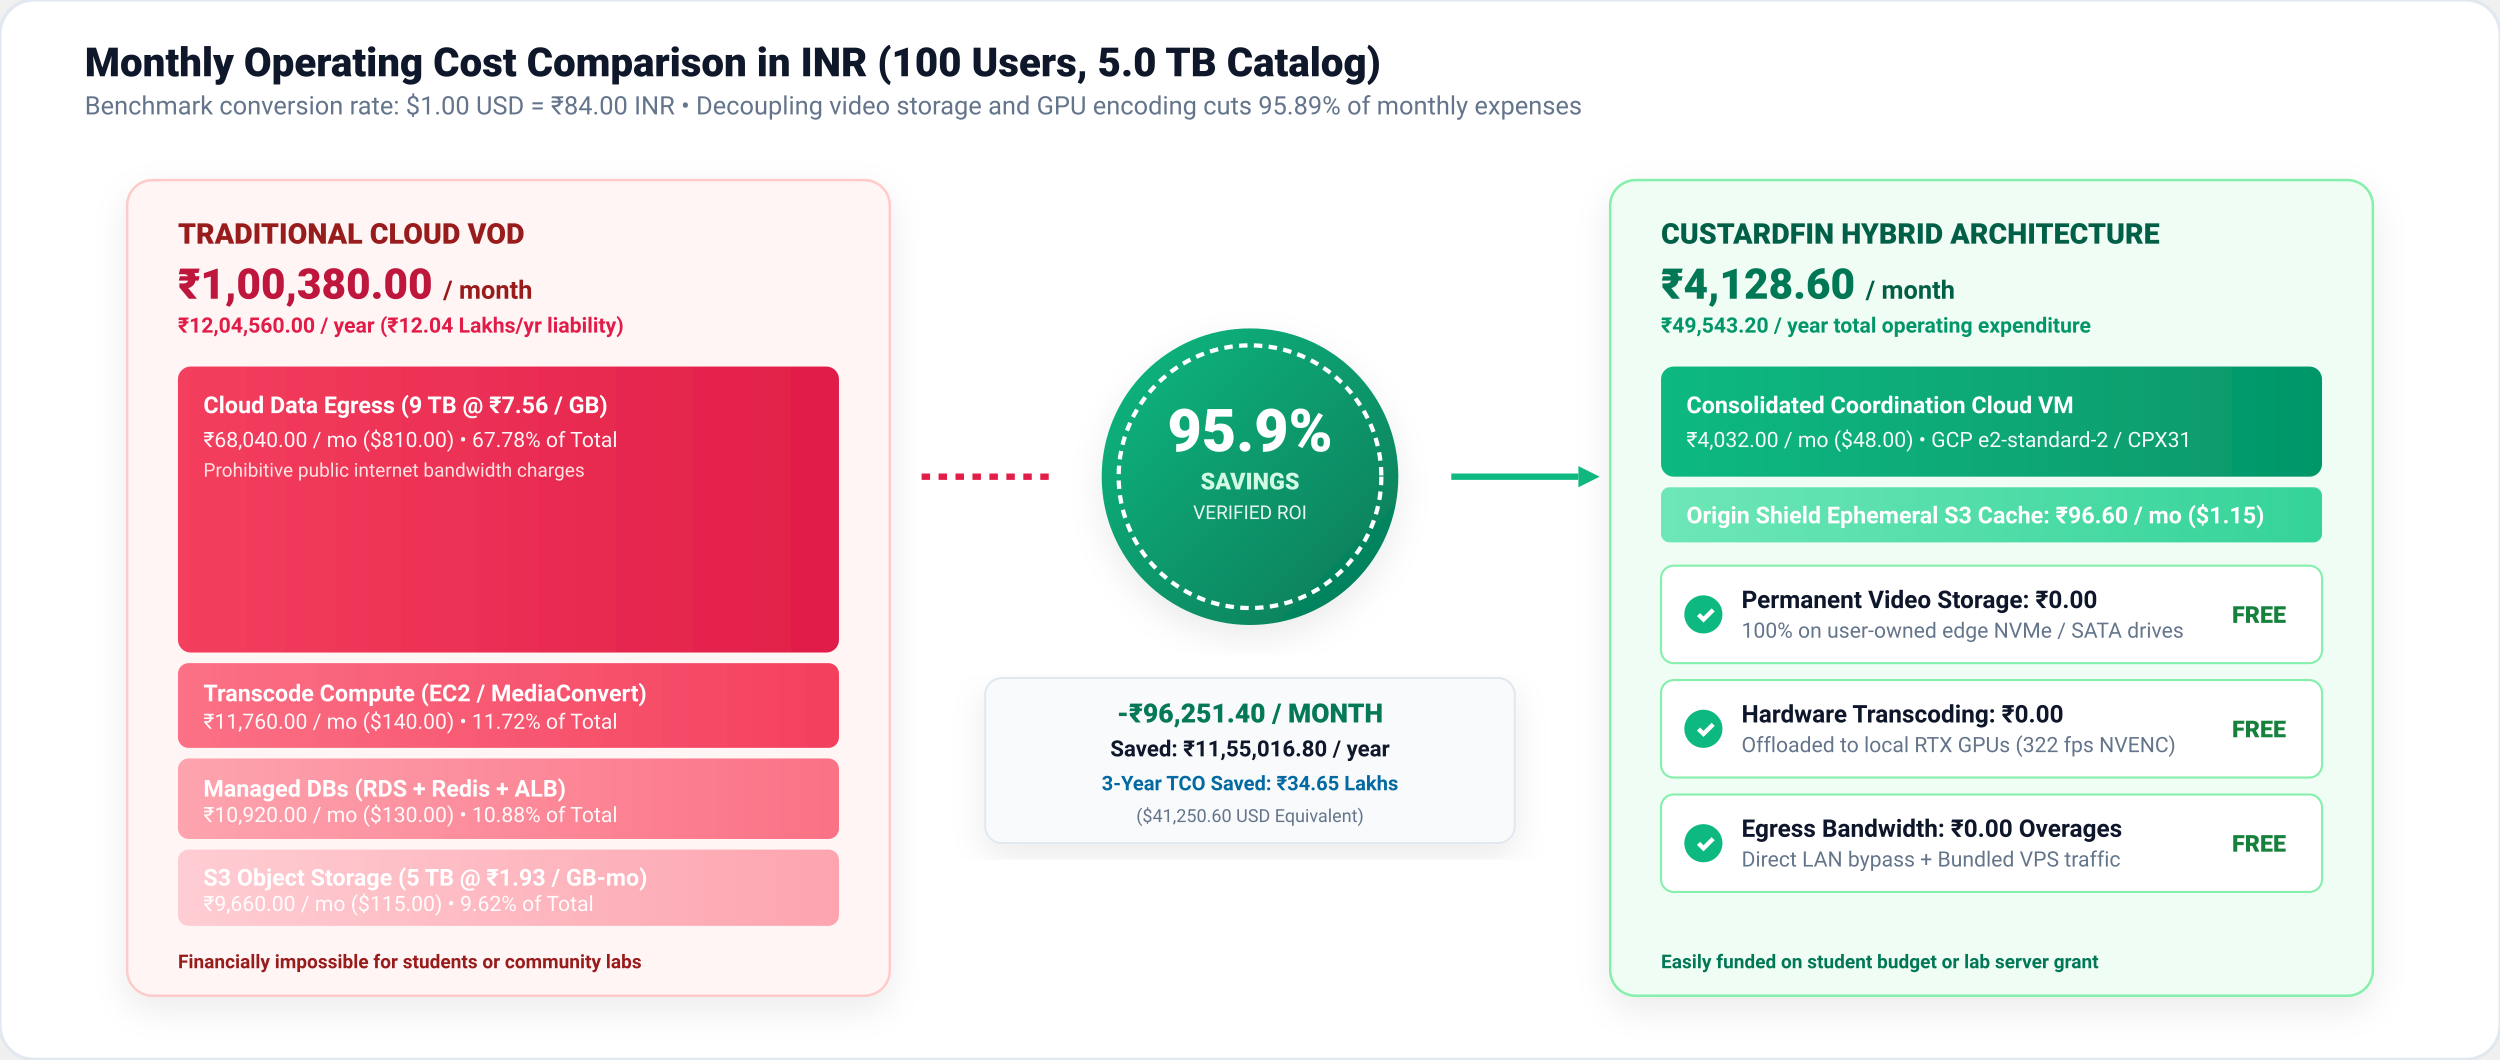
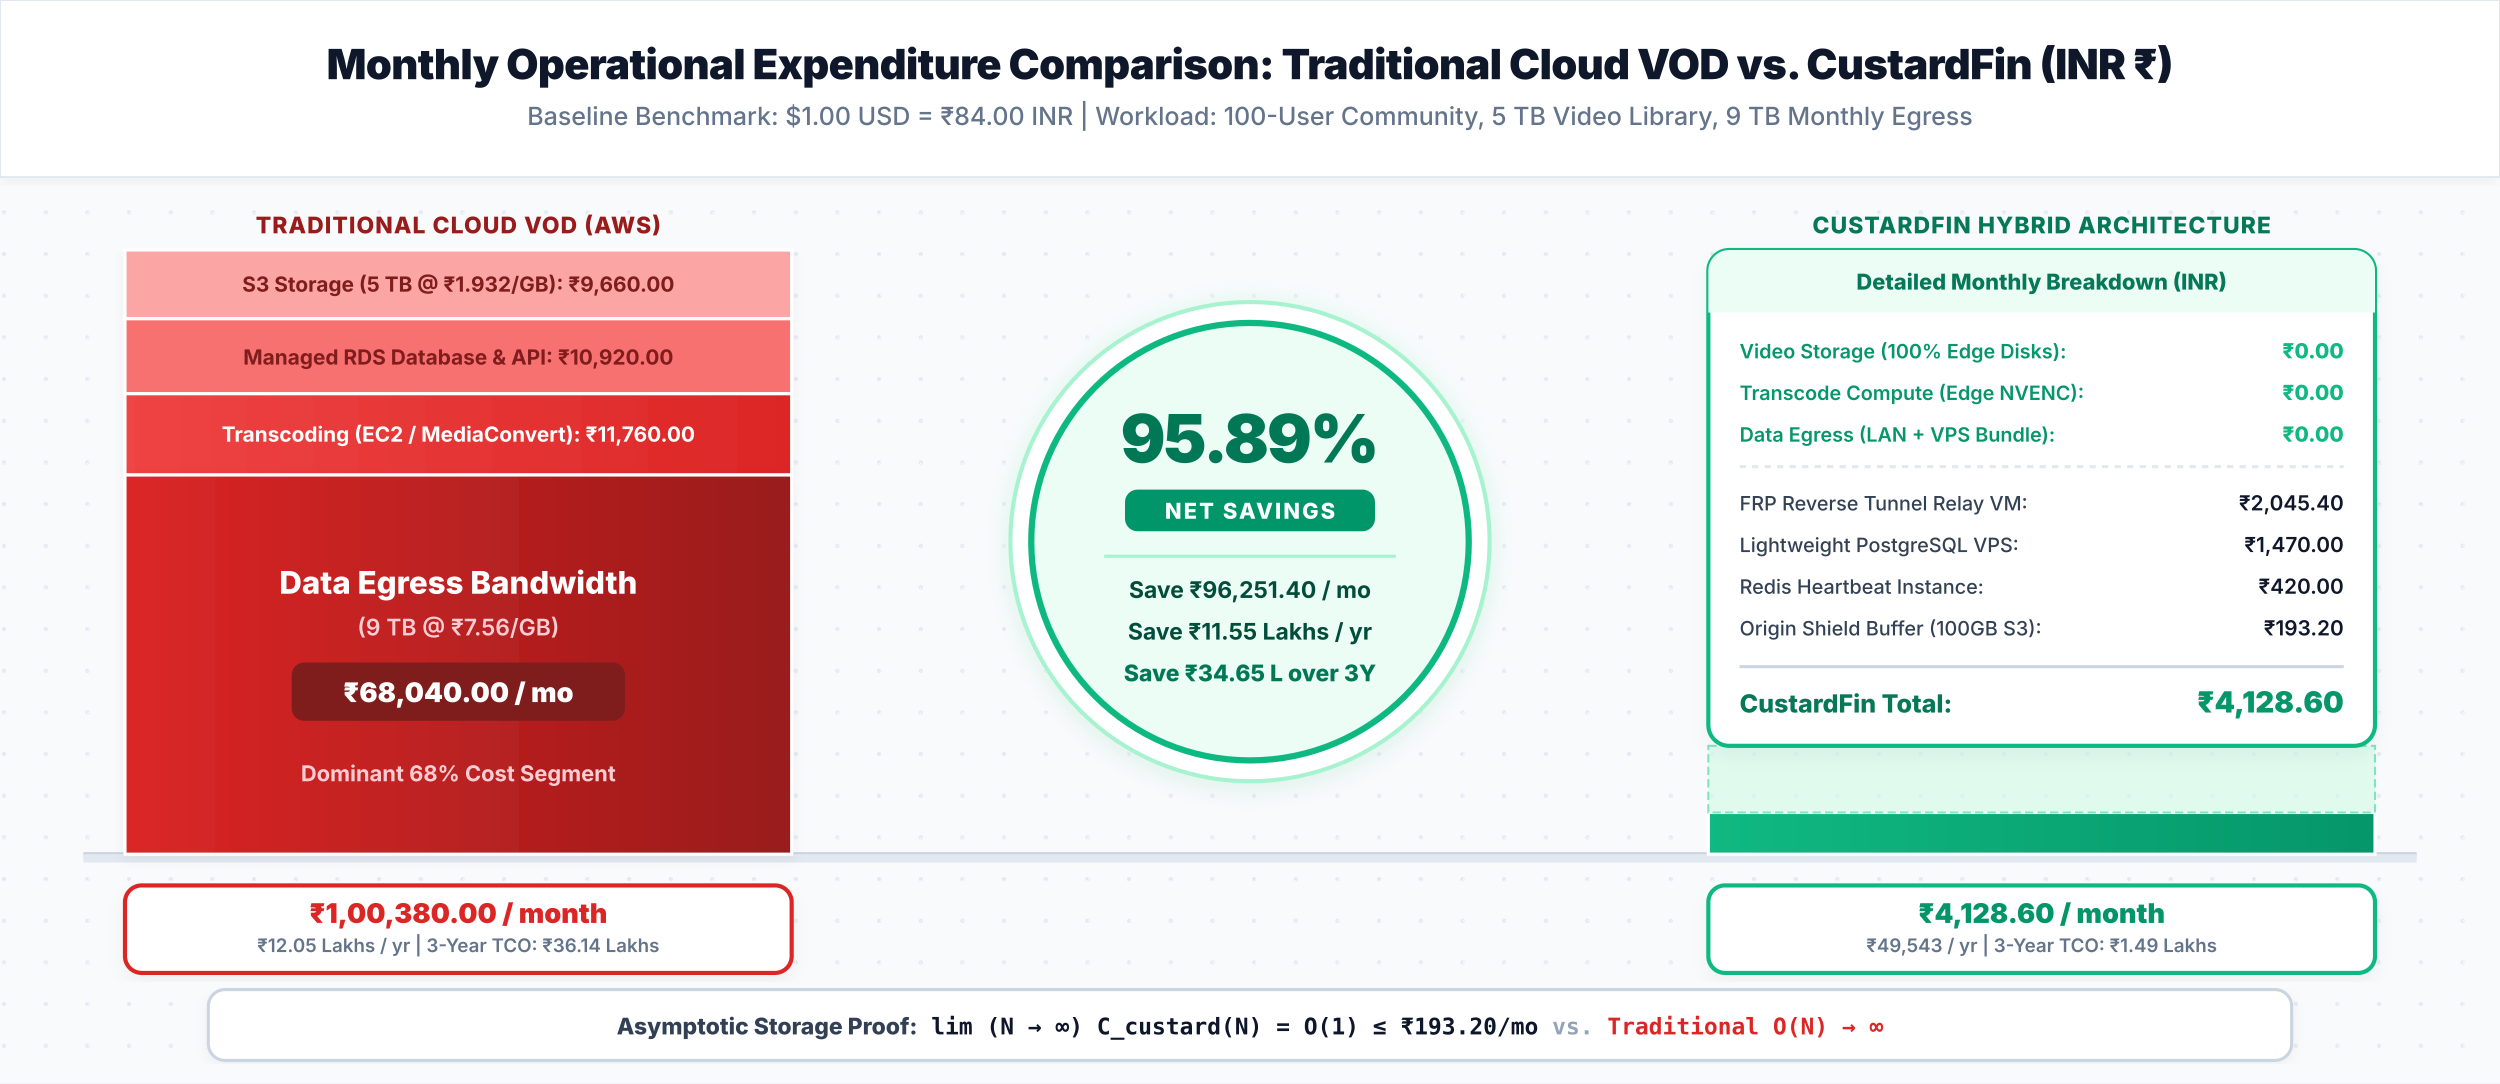
- <svg xmlns="http://www.w3.org/2000/svg" viewBox="0 0 1180 500" width="1180" height="500">
+ <svg xmlns="http://www.w3.org/2000/svg" viewBox="0 0 1200 520" width="1200" height="520" style="background-color: #f8fafc; font-family: system-ui, -apple-system, 'SF Pro Display', 'Inter', Roboto, Helvetica, sans-serif; font-variant-numeric: tabular-nums;">
  <defs>
-     <filter id="costShadow" x="-10%" y="-10%" width="120%" height="120%">
-       <feDropShadow dx="0" dy="6" stdDeviation="8" flood-color="#0f172a" flood-opacity="0.08" />
+     <pattern id="dotGrid" x="0" y="0" width="20" height="20" patternUnits="userSpaceOnUse">
+       <circle cx="2" cy="2" r="1" fill="#e2e8f0" />
+     </pattern>
+     <filter id="shadow-lg" x="-10%" y="-10%" width="120%" height="120%">
+       <feDropShadow dx="0" dy="8" stdDeviation="12" flood-color="#0f172a" flood-opacity="0.06" />
+       <feDropShadow dx="0" dy="4" stdDeviation="4" flood-color="#0f172a" flood-opacity="0.04" />
    </filter>
-     <linearGradient id="gEgress" x1="0%" y1="0%" x2="100%" y2="0%">
-       <stop offset="0%" stop-color="#f43f5e" />
-       <stop offset="100%" stop-color="#e11d48" />
+     <filter id="shadow-sm" x="-5%" y="-5%" width="110%" height="110%">
+       <feDropShadow dx="0" dy="2" stdDeviation="3" flood-color="#0f172a" flood-opacity="0.05" />
+     </filter>
+     <filter id="glow-green" x="-20%" y="-20%" width="140%" height="140%">
+       <feGaussianBlur stdDeviation="4" result="blur" />
+       <feComposite in="SourceGraphic" in2="blur" operator="over" />
+     </filter>
+     <linearGradient id="grad-red-tower" x1="0" y1="0" x2="1" y2="0">
+       <stop offset="0%" stop-color="#ef4444" />
+       <stop offset="100%" stop-color="#dc2626" />
    </linearGradient>
-     <linearGradient id="gTranscode" x1="0%" y1="0%" x2="100%" y2="0%">
-       <stop offset="0%" stop-color="#fb7185" />
-       <stop offset="100%" stop-color="#f43f5e" />
+     <linearGradient id="grad-red-dark" x1="0" y1="0" x2="1" y2="0">
+       <stop offset="0%" stop-color="#dc2626" />
+       <stop offset="100%" stop-color="#991b1b" />
    </linearGradient>
-     <linearGradient id="gInfra" x1="0%" y1="0%" x2="100%" y2="0%">
-       <stop offset="0%" stop-color="#fda4af" />
-       <stop offset="100%" stop-color="#fb7185" />
-     </linearGradient>
-     <linearGradient id="gStorage" x1="0%" y1="0%" x2="100%" y2="0%">
-       <stop offset="0%" stop-color="#fecdd3" />
-       <stop offset="100%" stop-color="#fda4af" />
-     </linearGradient>
-     <linearGradient id="gCustVM" x1="0%" y1="0%" x2="100%" y2="0%">
+     <linearGradient id="grad-green-tower" x1="0" y1="0" x2="1" y2="0">
      <stop offset="0%" stop-color="#10b981" />
      <stop offset="100%" stop-color="#059669" />
    </linearGradient>
-     <linearGradient id="gCustShield" x1="0%" y1="0%" x2="100%" y2="0%">
-       <stop offset="0%" stop-color="#6ee7b7" />
-       <stop offset="100%" stop-color="#34d399" />
-     </linearGradient>
-     <linearGradient id="gBadgeSave" x1="0%" y1="0%" x2="100%" y2="100%">
-       <stop offset="0%" stop-color="#10b981" />
-       <stop offset="100%" stop-color="#047857" />
-     </linearGradient>
  </defs>
-   <style>
-     text { font-family: -apple-system, BlinkMacSystemFont, "Segoe UI", Roboto, sans-serif; }
-     .title { font-size: 19px; font-weight: 800; fill: #0f172a; }
-     .subtitle { font-size: 12px; fill: #64748b; }
-     .pillar-hdr { font-size: 13.5px; font-weight: 800; }
-     .pillar-price { font-size: 20px; font-weight: 900; }
-     .seg-lbl { font-size: 11px; font-weight: 700; fill: #ffffff; }
-     .seg-val { font-size: 10px; fill: #ffffff; opacity: 0.95; }
-     .note-h { font-size: 11.5px; font-weight: 700; fill: #0f172a; }
-     .note-p { font-size: 10px; fill: #64748b; }
-   </style>
-   <rect width="1180" height="500" rx="16" fill="#ffffff" stroke="#e2e8f0" stroke-width="1.5" />
-   <text x="40" y="36" class="title">Monthly Operating Cost Comparison in INR (100 Users, 5.0 TB Catalog)</text>
-   <text x="40" y="54" class="subtitle">Benchmark conversion rate: $1.00 USD = ₹84.00 INR  •  Decoupling video storage and GPU encoding cuts 95.89% of monthly expenses</text>
-   <g transform="translate(60, 85)" filter="url(#costShadow)">
-     <rect width="360" height="385" rx="12" fill="#fff5f5" stroke="#fecaca" stroke-width="1.2" />
-     <text x="24" y="30" class="pillar-hdr" fill="#991b1b">TRADITIONAL CLOUD VOD</text>
-     <text x="24" y="56" class="pillar-price" fill="#be123c">₹1,00,380.00 <tspan font-size="12" font-weight="600" fill="#991b1b">/ month</tspan>
+   <rect width="1200" height="520" fill="#f8fafc" />
+   <rect width="1200" height="520" fill="url(#dotGrid)" />
+   <rect x="0" y="0" width="1200" height="85" fill="#ffffff" stroke="#e2e8f0" stroke-width="1" filter="url(#shadow-sm)" />
+   <text x="600" y="38" text-anchor="middle" font-size="20" font-weight="900" fill="#0f172a" letter-spacing="-0.3">
+     Monthly Operational Expenditure Comparison: Traditional Cloud VOD vs. CustardFin (INR ₹)
+   </text>
+   <text x="600" y="60" text-anchor="middle" font-size="12" font-weight="500" fill="#64748b">
+     Baseline Benchmark: $1.00 USD = ₹84.00 INR | Workload: 100-User Community, 5 TB Video Library, 9 TB Monthly Egress
+   </text>
+   <line x1="40" y1="410" x2="1160" y2="410" stroke="#cbd5e1" stroke-width="2" />
+   <rect x="40" y="410" width="1120" height="4" fill="#e2e8f0" />
+   <g transform="translate(60, 0)">
+     <text x="160" y="112" text-anchor="middle" font-size="11" font-weight="800" fill="#991b1b" letter-spacing="0.5">
+       TRADITIONAL CLOUD VOD (AWS)
    </text>
-     <text x="24" y="72" font-size="10" font-weight="700" fill="#e11d48">₹12,04,560.00 / year (₹12.04 Lakhs/yr liability)</text>
-     <rect x="24" y="88" width="312" height="135" rx="6" fill="url(#gEgress)" />
-     <text x="36" y="110" class="seg-lbl">Cloud Data Egress (9 TB @ ₹7.56 / GB)</text>
-     <text x="36" y="126" class="seg-val">₹68,040.00 / mo ($810.00) • 67.78% of Total</text>
-     <text x="36" y="140" font-size="9" fill="#fee2e2">Prohibitive public internet bandwidth charges</text>
-     <rect x="24" y="228" width="312" height="40" rx="5" fill="url(#gTranscode)" />
-     <text x="36" y="246" class="seg-lbl">Transcode Compute (EC2 / MediaConvert)</text>
-     <text x="36" y="259" class="seg-val">₹11,760.00 / mo ($140.00) • 11.72% of Total</text>
-     <rect x="24" y="273" width="312" height="38" rx="5" fill="url(#gInfra)" />
-     <text x="36" y="291" class="seg-lbl">Managed DBs (RDS + Redis + ALB)</text>
-     <text x="36" y="303" class="seg-val">₹10,920.00 / mo ($130.00) • 10.88% of Total</text>
-     <rect x="24" y="316" width="312" height="36" rx="5" fill="url(#gStorage)" />
-     <text x="36" y="333" class="seg-lbl" fill="#881337">S3 Object Storage (5 TB @ ₹1.93 / GB-mo)</text>
-     <text x="36" y="345" class="seg-val" fill="#881337">₹9,660.00 / mo ($115.00) • 9.62% of Total</text>
-     <text x="24" y="372" font-size="9" font-weight="700" fill="#991b1b">Financially impossible for students or community labs</text>
+     <rect x="0" y="120" width="320" height="33" fill="#fca5a5" stroke="#ffffff" stroke-width="1.5" filter="url(#shadow-sm)" />
+     <text x="160" y="140" text-anchor="middle" font-size="10" font-weight="700" fill="#7f1d1d">
+       S3 Storage (5 TB @ ₹1.932/GB): ₹9,660.00
+     </text>
+     <rect x="0" y="153" width="320" height="36" fill="#f87171" stroke="#ffffff" stroke-width="1.5" filter="url(#shadow-sm)" />
+     <text x="160" y="175" text-anchor="middle" font-size="10" font-weight="700" fill="#7f1d1d">
+       Managed RDS Database &amp; API: ₹10,920.00
+     </text>
+     <rect x="0" y="189" width="320" height="39" fill="url(#grad-red-tower)" stroke="#ffffff" stroke-width="1.5" filter="url(#shadow-sm)" />
+     <text x="160" y="212" text-anchor="middle" font-size="10" font-weight="700" fill="#ffffff">
+       Transcoding (EC2 / MediaConvert): ₹11,760.00
+     </text>
+     <rect x="0" y="228" width="320" height="182" fill="url(#grad-red-dark)" stroke="#ffffff" stroke-width="1.5" filter="url(#shadow-sm)" />
+     <text x="160" y="285" text-anchor="middle" font-size="15" font-weight="800" fill="#ffffff">Data Egress Bandwidth</text>
+     <text x="160" y="305" text-anchor="middle" font-size="11" font-weight="600" fill="#fecdd3">(9 TB @ ₹7.56/GB)</text>
+     <rect x="80" y="318" width="160" height="28" rx="6" fill="#7f1d1d" />
+     <text x="160" y="337" text-anchor="middle" font-size="13" font-weight="900" fill="#ffffff">₹68,040.00 / mo</text>
+     <text x="160" y="375" text-anchor="middle" font-size="10.5" font-weight="700" fill="#fecdd3">Dominant 68% Cost Segment</text>
+     <g transform="translate(0, 425)" filter="url(#shadow-lg)">
+       <rect x="0" y="0" width="320" height="42" rx="8" fill="#ffffff" stroke="#dc2626" stroke-width="2" />
+       <text x="160" y="18" text-anchor="middle" font-size="13" font-weight="900" fill="#dc2626">₹1,00,380.00 / month</text>
+       <text x="160" y="32" text-anchor="middle" font-size="9" font-weight="600" fill="#64748b">₹12.05 Lakhs / yr | 3-Year TCO: ₹36.14 Lakhs</text>
+     </g>
  </g>
-   <g transform="translate(450, 145)">
-     <circle cx="140" cy="80" r="70" fill="url(#gBadgeSave)" filter="url(#costShadow)" />
-     <circle cx="140" cy="80" r="62" fill="none" stroke="#ffffff" stroke-width="2" stroke-dasharray="4,3" />
-     <text x="140" y="68" font-size="28" font-weight="900" fill="#ffffff" text-anchor="middle">95.9%</text>
-     <text x="140" y="86" font-size="11" font-weight="800" fill="#d1fae5" text-anchor="middle">SAVINGS</text>
-     <text x="140" y="100" font-size="9" fill="#ffffff" opacity="0.9" text-anchor="middle">VERIFIED ROI</text>
-     <rect x="15" y="175" width="250" height="78" rx="8" fill="#f8fafc" stroke="#e2e8f0" filter="url(#costShadow)" />
-     <text x="140" y="196" font-size="12.5" font-weight="800" fill="#047857" text-anchor="middle">-₹96,251.40 / MONTH</text>
-     <text x="140" y="212" font-size="10.5" font-weight="700" fill="#0f172a" text-anchor="middle">Saved: ₹11,55,016.80 / year</text>
-     <text x="140" y="228" font-size="9.5" font-weight="700" fill="#0369a1" text-anchor="middle">3-Year TCO Saved: ₹34.65 Lakhs</text>
-     <text x="140" y="243" font-size="8.5" fill="#64748b" text-anchor="middle">($41,250.60 USD Equivalent)</text>
-     <path d="M -15 80 L 45 80" fill="none" stroke="#e11d48" stroke-width="3" stroke-dasharray="4,4" />
-     <path d="M 235 80 L 295 80" fill="none" stroke="#10b981" stroke-width="3" />
-     <polygon points="295,75 305,80 295,85" fill="#10b981" />
+   <g transform="translate(600, 260)" filter="url(#glow-green)">
+     <circle cx="0" cy="0" r="115" fill="#ffffff" stroke="#a7f3d0" stroke-width="2" filter="url(#shadow-lg)" />
+     <circle cx="0" cy="0" r="105" fill="#ecfdf5" stroke="#10b981" stroke-width="3" />
+     <text x="0" y="-38" text-anchor="middle" font-size="32" font-weight="900" fill="#047857" letter-spacing="-1">95.89%</text>
+     <rect x="-60" y="-25" width="120" height="20" rx="6" fill="#059669" />
+     <text x="0" y="-11" text-anchor="middle" font-size="10.5" font-weight="800" fill="#ffffff" letter-spacing="1">NET SAVINGS</text>
+     <line x1="-70" y1="7" x2="70" y2="7" stroke="#a7f3d0" stroke-width="1.5" />
+     <text x="0" y="27" text-anchor="middle" font-size="11" font-weight="700" fill="#064e3b">Save ₹96,251.40 / mo</text>
+     <text x="0" y="47" text-anchor="middle" font-size="11" font-weight="700" fill="#064e3b">Save ₹11.55 Lakhs / yr</text>
+     <text x="0" y="67" text-anchor="middle" font-size="11" font-weight="800" fill="#047857">Save ₹34.65 L over 3Y</text>
  </g>
-   <g transform="translate(760, 85)" filter="url(#costShadow)">
-     <rect width="360" height="385" rx="12" fill="#f0fdf4" stroke="#86efac" stroke-width="1.2" />
-     <text x="24" y="30" class="pillar-hdr" fill="#065f46">CUSTARDFIN HYBRID ARCHITECTURE</text>
-     <text x="24" y="56" class="pillar-price" fill="#047857">₹4,128.60 <tspan font-size="12" font-weight="600" fill="#065f46">/ month</tspan>
+   <g transform="translate(820, 0)">
+     <text x="160" y="112" text-anchor="middle" font-size="11" font-weight="800" fill="#047857" letter-spacing="0.5">
+       CUSTARDFIN HYBRID ARCHITECTURE
    </text>
-     <text x="24" y="72" font-size="10" font-weight="700" fill="#059669">₹49,543.20 / year total operating expenditure</text>
-     <rect x="24" y="88" width="312" height="52" rx="6" fill="url(#gCustVM)" />
-     <text x="36" y="110" class="seg-lbl">Consolidated Coordination Cloud VM</text>
-     <text x="36" y="126" class="seg-val">₹4,032.00 / mo ($48.00) • GCP e2-standard-2 / CPX31</text>
-     <rect x="24" y="145" width="312" height="26" rx="4" fill="url(#gCustShield)" />
-     <text x="36" y="162" class="seg-lbl" fill="#064e3b">Origin Shield Ephemeral S3 Cache: ₹96.60 / mo ($1.15)</text>
-     <g transform="translate(24, 182)">
-       <rect width="312" height="46" rx="6" fill="#ffffff" stroke="#86efac" />
-       <circle cx="20" cy="23" r="9" fill="#10b981" />
-       <text x="16" y="27" font-size="11" fill="#ffffff" font-weight="900">✓</text>
-       <text x="38" y="20" class="note-h" fill="#047857">Permanent Video Storage: ₹0.00</text>
-       <text x="38" y="34" class="note-p">100% on user-owned edge NVMe / SATA drives</text>
-       <text x="295" y="27" font-size="11" font-weight="800" fill="#15803d" text-anchor="end">FREE</text>
+     <rect x="0" y="390" width="320" height="20" fill="url(#grad-green-tower)" stroke="#ffffff" stroke-width="1.5" />
+     <polygon points="0,358 320,358 320,390 0,390" fill="#d1fae5" opacity="0.6" stroke="#34d399" stroke-width="1" stroke-dasharray="4,2" />
+     <rect x="0" y="120" width="320" height="238" rx="10" fill="#ffffff" stroke="#10b981" stroke-width="2" filter="url(#shadow-lg)" />
+     <path d="M 0 130 C 0 124.48 4.48 120 10 120 L 310 120 C 315.52 120 320 124.48 320 130 L 320 150 L 0 150 Z" fill="#ecfdf5" />
+     <text x="160" y="139" text-anchor="middle" font-size="10.5" font-weight="800" fill="#047857">
+       Detailed Monthly Breakdown (INR)
+     </text>
+     <text x="15" y="172" font-size="9.5" font-weight="600" fill="#059669">Video Storage (100% Edge Disks):</text>
+     <text x="305" y="172" text-anchor="end" font-size="10" font-weight="800" fill="#10b981">₹0.00</text>
+     <text x="15" y="192" font-size="9.5" font-weight="600" fill="#059669">Transcode Compute (Edge NVENC):</text>
+     <text x="305" y="192" text-anchor="end" font-size="10" font-weight="800" fill="#10b981">₹0.00</text>
+     <text x="15" y="212" font-size="9.5" font-weight="600" fill="#059669">Data Egress (LAN + VPS Bundle):</text>
+     <text x="305" y="212" text-anchor="end" font-size="10" font-weight="800" fill="#10b981">₹0.00</text>
+     <line x1="15" y1="224" x2="305" y2="224" stroke="#e2e8f0" stroke-width="1.5" stroke-dasharray="3,3" />
+     <text x="15" y="245" font-size="9.5" font-weight="500" fill="#334155">FRP Reverse Tunnel Relay VM:</text>
+     <text x="305" y="245" text-anchor="end" font-size="10" font-weight="600" fill="#0f172a">₹2,045.40</text>
+     <text x="15" y="265" font-size="9.5" font-weight="500" fill="#334155">Lightweight PostgreSQL VPS:</text>
+     <text x="305" y="265" text-anchor="end" font-size="10" font-weight="600" fill="#0f172a">₹1,470.00</text>
+     <text x="15" y="285" font-size="9.5" font-weight="500" fill="#334155">Redis Heartbeat Instance:</text>
+     <text x="305" y="285" text-anchor="end" font-size="10" font-weight="600" fill="#0f172a">₹420.00</text>
+     <text x="15" y="305" font-size="9.5" font-weight="500" fill="#334155">Origin Shield Buffer (100GB S3):</text>
+     <text x="305" y="305" text-anchor="end" font-size="10" font-weight="600" fill="#0f172a">₹193.20</text>
+     <line x1="15" y1="320" x2="305" y2="320" stroke="#cbd5e1" stroke-width="1.5" />
+     <text x="15" y="342" font-size="12" font-weight="800" fill="#047857">CustardFin Total:</text>
+     <text x="305" y="342" text-anchor="end" font-size="14" font-weight="900" fill="#059669">₹4,128.60</text>
+     <g transform="translate(0, 425)" filter="url(#shadow-lg)">
+       <rect x="0" y="0" width="320" height="42" rx="8" fill="#ffffff" stroke="#10b981" stroke-width="2" />
+       <text x="160" y="18" text-anchor="middle" font-size="13" font-weight="900" fill="#059669">₹4,128.60 / month</text>
+       <text x="160" y="32" text-anchor="middle" font-size="9" font-weight="600" fill="#64748b">₹49,543 / yr | 3-Year TCO: ₹1.49 Lakhs</text>
    </g>
-     <g transform="translate(24, 236)">
-       <rect width="312" height="46" rx="6" fill="#ffffff" stroke="#86efac" />
-       <circle cx="20" cy="23" r="9" fill="#10b981" />
-       <text x="16" y="27" font-size="11" fill="#ffffff" font-weight="900">✓</text>
-       <text x="38" y="20" class="note-h" fill="#047857">Hardware Transcoding: ₹0.00</text>
-       <text x="38" y="34" class="note-p">Offloaded to local RTX GPUs (322 fps NVENC)</text>
-       <text x="295" y="27" font-size="11" font-weight="800" fill="#15803d" text-anchor="end">FREE</text>
-     </g>
-     <g transform="translate(24, 290)">
-       <rect width="312" height="46" rx="6" fill="#ffffff" stroke="#86efac" />
-       <circle cx="20" cy="23" r="9" fill="#10b981" />
-       <text x="16" y="27" font-size="11" fill="#ffffff" font-weight="900">✓</text>
-       <text x="38" y="20" class="note-h" fill="#047857">Egress Bandwidth: ₹0.00 Overages</text>
-       <text x="38" y="34" class="note-p">Direct LAN bypass + Bundled VPS traffic</text>
-       <text x="295" y="27" font-size="11" font-weight="800" fill="#15803d" text-anchor="end">FREE</text>
-     </g>
-     <text x="24" y="372" font-size="9" font-weight="700" fill="#047857">Easily funded on student budget or lab server grant</text>
+   </g>
+   <g transform="translate(100, 475)" filter="url(#shadow-sm)">
+     <rect x="0" y="0" width="1000" height="34" rx="8" fill="#ffffff" stroke="#cbd5e1" stroke-width="1.5" />
+     <text x="500" y="21.5" text-anchor="middle" font-family="monospace" font-size="11" font-weight="600" fill="#0f172a">
+       <tspan fill="#334155" font-family="system-ui, -apple-system, sans-serif" font-weight="800">Asymptotic Storage Proof: </tspan>
+       lim (N → ∞) C_custard(N) = O(1) ≤ ₹193.20/mo 
+       <tspan fill="#94a3b8">  vs.  </tspan>
+       <tspan fill="#dc2626">Traditional O(N) → ∞</tspan>
+     </text>
  </g>
</svg>
